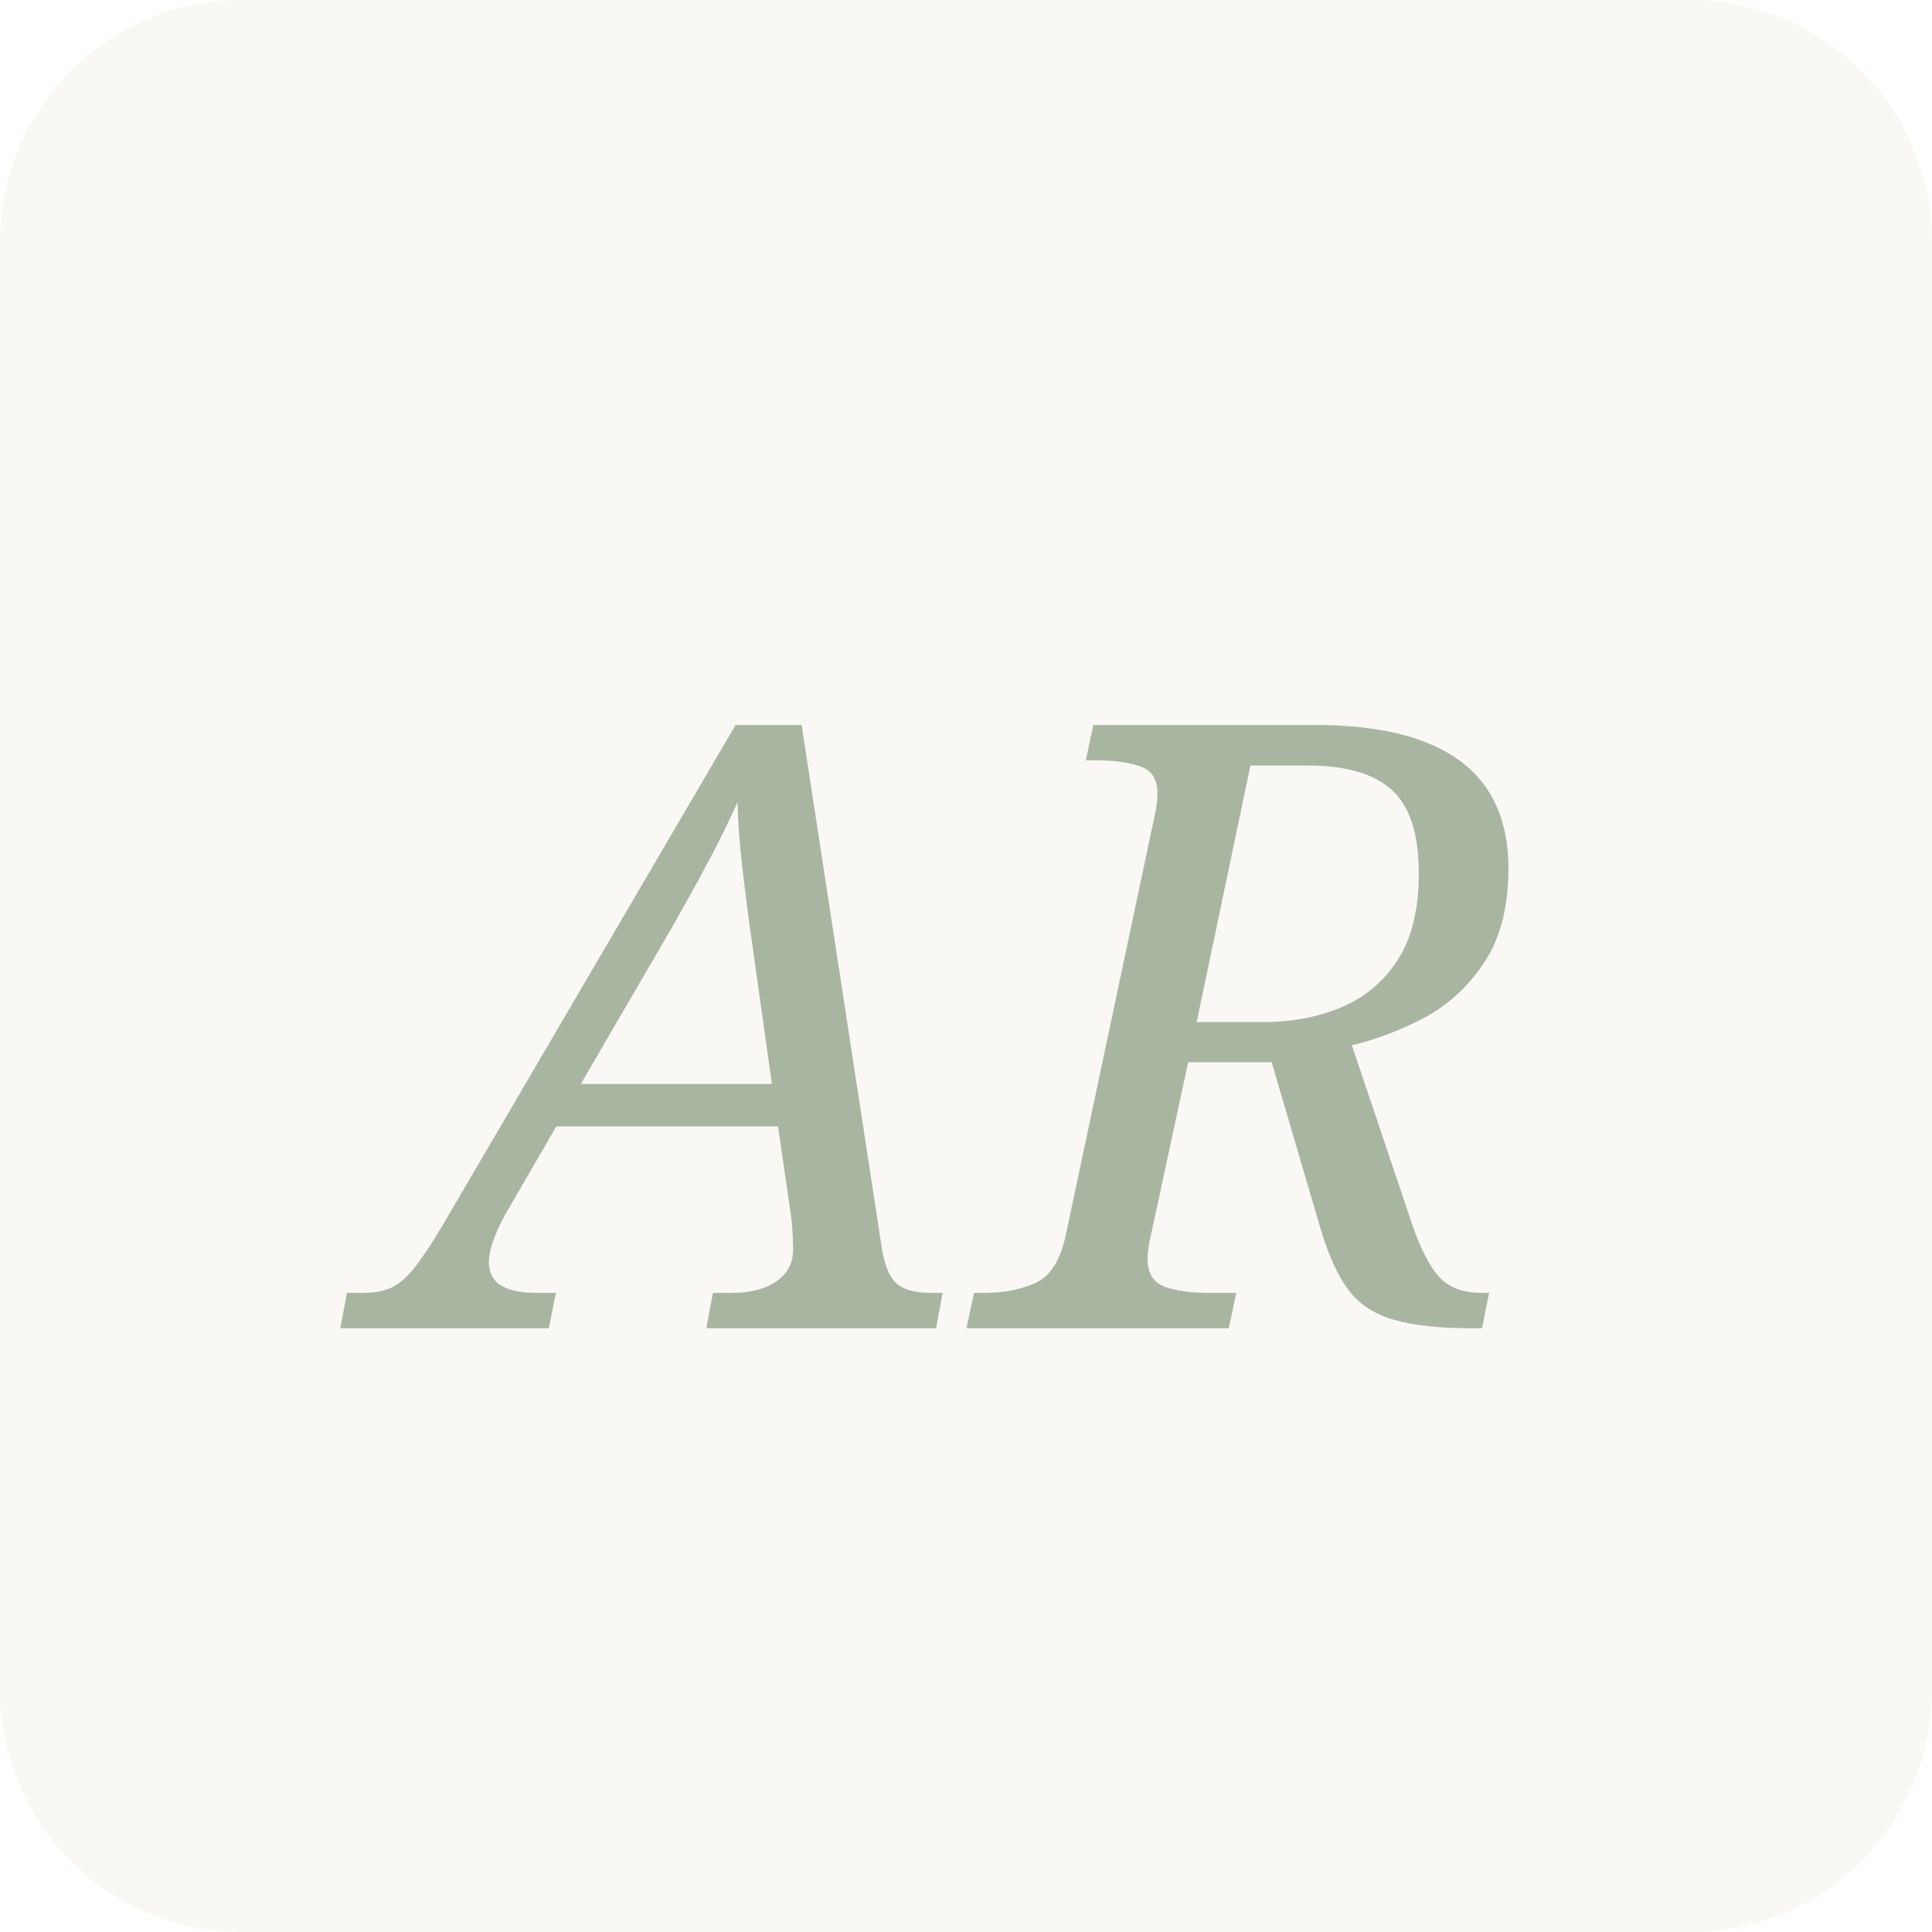
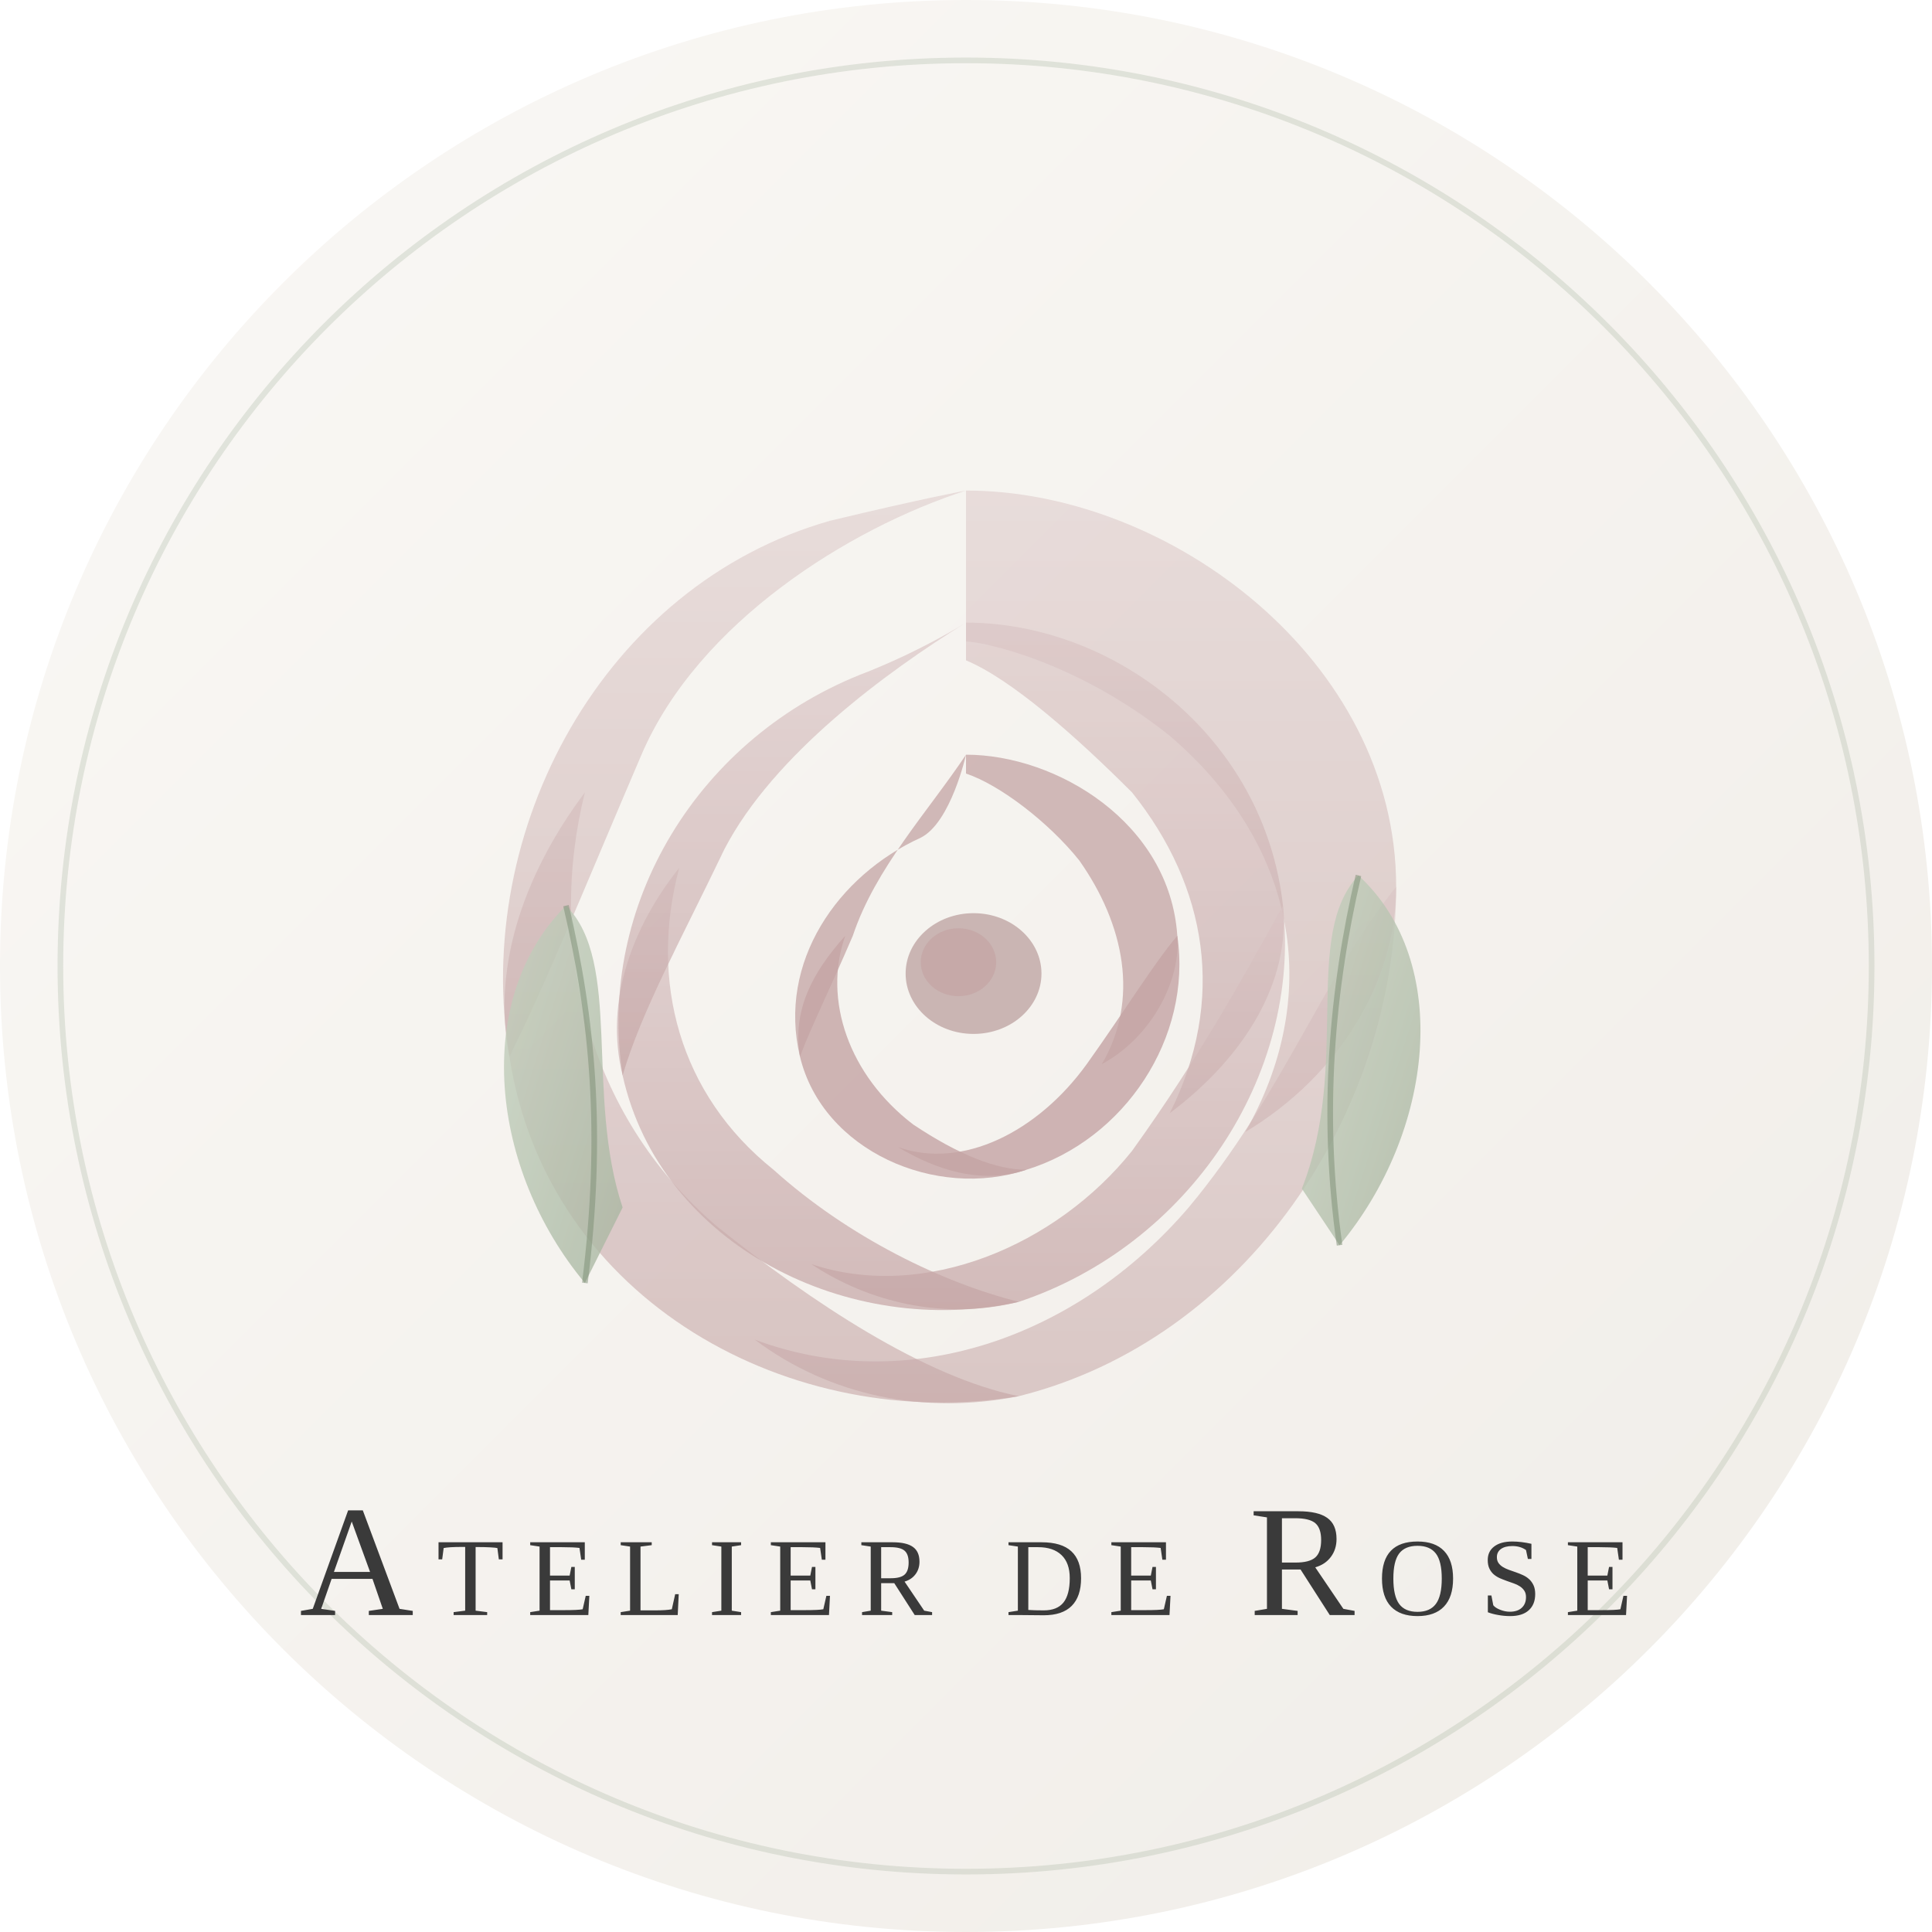
- <svg xmlns="http://www.w3.org/2000/svg" viewBox="0 0 64 64">
-   <rect width="64" height="64" rx="8" fill="#FAF8F5" />
-   <text x="32" y="44" font-family="Georgia, serif" font-size="28" fill="#A8B5A0" text-anchor="middle" font-style="italic">AR</text>
+ <svg xmlns="http://www.w3.org/2000/svg" viewBox="0 0 512 512">
+   <defs>
+     <linearGradient id="bg" x1="0" y1="0" x2="1" y2="1">
+       <stop offset="0%" stop-color="#FAF8F5" />
+       <stop offset="100%" stop-color="#F0EDE8" />
+     </linearGradient>
+     <linearGradient id="rose" x1="0" y1="0" x2="0" y2="1">
+       <stop offset="0%" stop-color="#D9C4C4" />
+       <stop offset="100%" stop-color="#C4A4A4" />
+     </linearGradient>
+     <linearGradient id="leaf" x1="0" y1="0" x2="1" y2="1">
+       <stop offset="0%" stop-color="#C5D1BF" />
+       <stop offset="100%" stop-color="#A8B5A0" />
+     </linearGradient>
+   </defs>
+   <circle cx="256" cy="256" r="256" fill="url(#bg)" />
+   <circle cx="256" cy="256" r="240" fill="none" stroke="#A8B5A0" stroke-width="1.5" opacity="0.3" />
+   <path d="M256 130 C310 130, 370 175, 370 235 C370 260, 355 285, 330 300 C350 265, 345 225, 310 195 C285 175, 260 170, 256 170Z" fill="url(#rose)" opacity="0.5" />
+   <path d="M370 235 C370 295, 330 355, 270 370 C245 375, 220 370, 200 355 C240 370, 285 355, 315 320 C340 290, 350 260, 370 235Z" fill="url(#rose)" opacity="0.55" />
+   <path d="M270 370 C210 380, 145 345, 135 280 C130 255, 140 230, 155 210 C145 250, 155 295, 190 325 C215 345, 245 365, 270 370Z" fill="url(#rose)" opacity="0.6" />
+   <path d="M135 280 C125 220, 160 155, 220 138 C245 132, 256 130, 256 130 C225 140, 185 165, 170 200 C155 235, 145 260, 135 280Z" fill="url(#rose)" opacity="0.5" />
+   <path d="M256 165 C295 165, 335 195, 340 240 C342 260, 330 280, 310 295 C325 265, 320 235, 300 210 C285 195, 268 180, 256 175Z" fill="url(#rose)" opacity="0.65" />
+   <path d="M340 240 C345 285, 315 330, 270 345 C250 350, 230 345, 215 335 C245 345, 280 330, 300 305 C318 280, 330 258, 340 240Z" fill="url(#rose)" opacity="0.7" />
+   <path d="M270 345 C225 355, 175 330, 165 285 C160 265, 168 245, 180 230 C172 260, 180 290, 205 310 C225 328, 250 340, 270 345Z" fill="url(#rose)" opacity="0.7" />
+   <path d="M165 285 C158 240, 185 195, 230 178 C245 172, 256 165, 256 165 C235 178, 205 200, 192 225 C180 250, 170 268, 165 285Z" fill="url(#rose)" opacity="0.65" />
+   <path d="M256 200 C280 200, 310 218, 312 248 C313 260, 305 275, 292 282 C302 265, 298 245, 286 228 C278 218, 265 208, 256 205Z" fill="#C4A4A4" opacity="0.75" />
+   <path d="M312 248 C316 275, 298 302, 272 310 C260 314, 248 310, 238 304 C255 310, 275 300, 288 282 C298 268, 306 255, 312 248Z" fill="#C4A4A4" opacity="0.8" />
+   <path d="M272 310 C248 318, 218 305, 212 280 C210 268, 215 258, 224 248 C218 265, 225 285, 242 298 C254 306, 264 310, 272 310Z" fill="#C4A4A4" opacity="0.8" />
+   <path d="M212 280 C206 255, 222 232, 244 222 C252 218, 256 200, 256 200 C246 215, 232 230, 226 248 C220 262, 215 272, 212 280Z" fill="#C4A4A4" opacity="0.75" />
+   <ellipse cx="258" cy="258" rx="18" ry="16" fill="#A07878" opacity="0.5" />
+   <ellipse cx="254" cy="255" rx="10" ry="9" fill="#C4A4A4" opacity="0.7" />
+   <path d="M155 340 C130 310, 125 265, 150 240 C165 255, 155 290, 165 320Z" fill="url(#leaf)" opacity="0.8" />
+   <path d="M150 240 C157 270, 160 300, 155 340" fill="none" stroke="#7A8B72" stroke-width="1.5" opacity="0.5" />
+   <path d="M355 330 C380 300, 385 255, 360 232 C345 248, 358 282, 345 315Z" fill="url(#leaf)" opacity="0.8" />
+   <path d="M360 232 C353 262, 350 295, 355 330" fill="none" stroke="#7A8B72" stroke-width="1.5" opacity="0.5" />
+   <text x="256" y="428" font-family="Georgia, 'Times New Roman', serif" font-size="42" fill="#3A3A3A" text-anchor="middle" letter-spacing="6" font-variant="small-caps">Atelier de Rose</text>
</svg>
